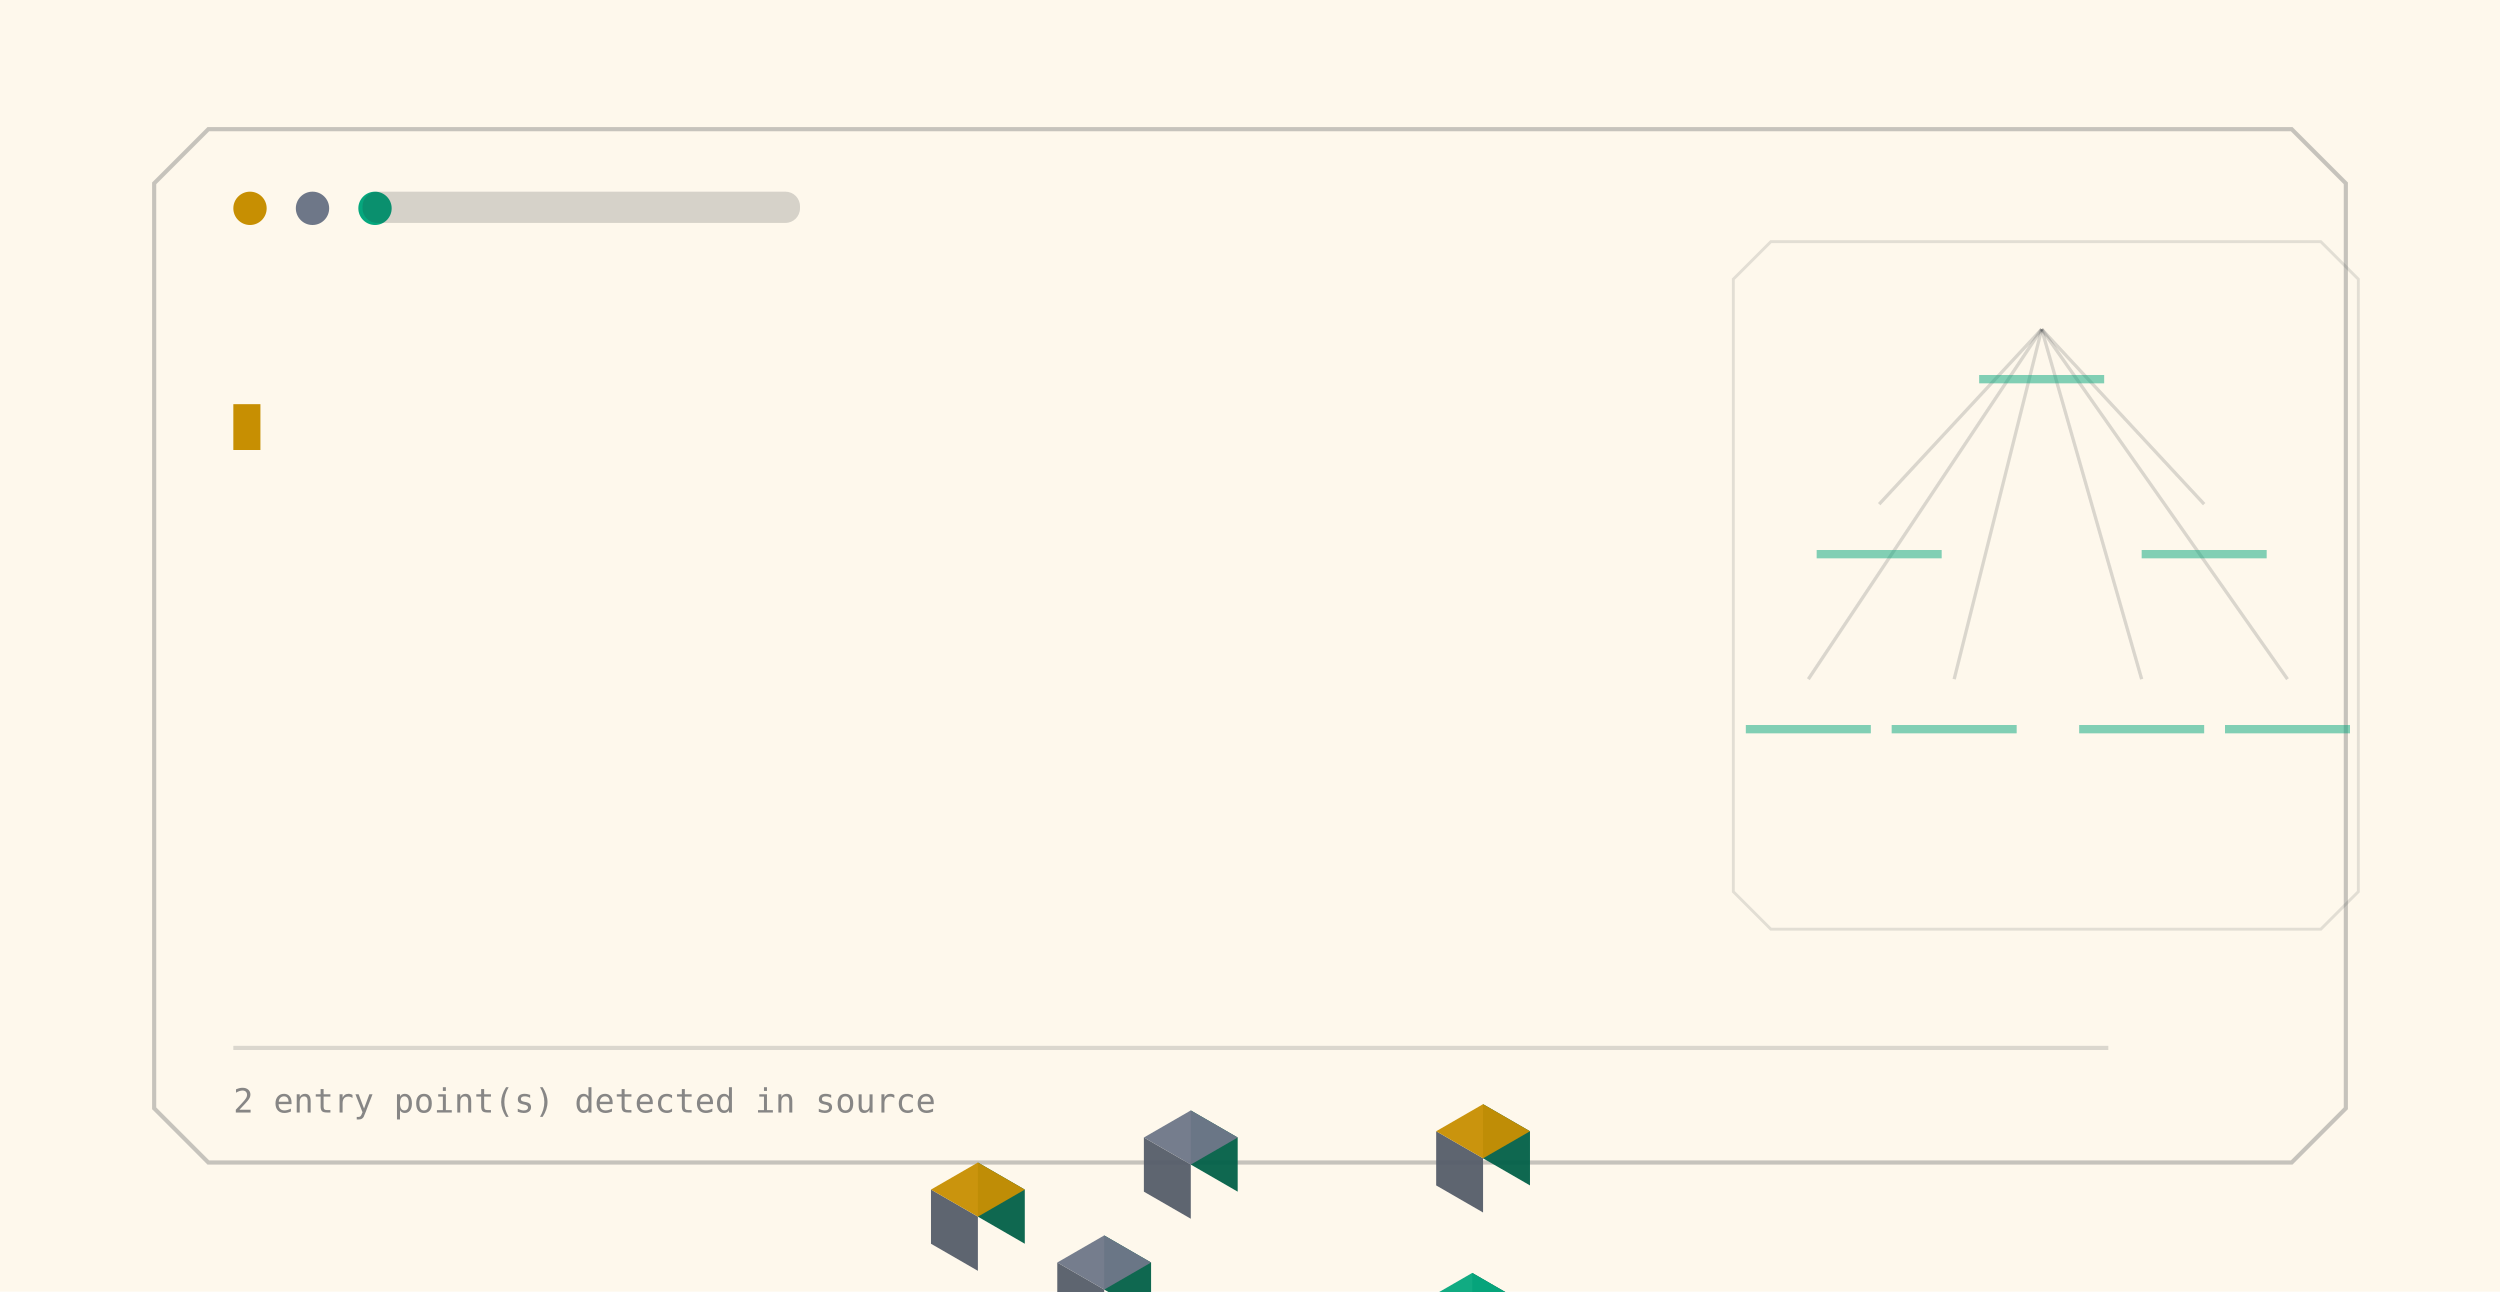
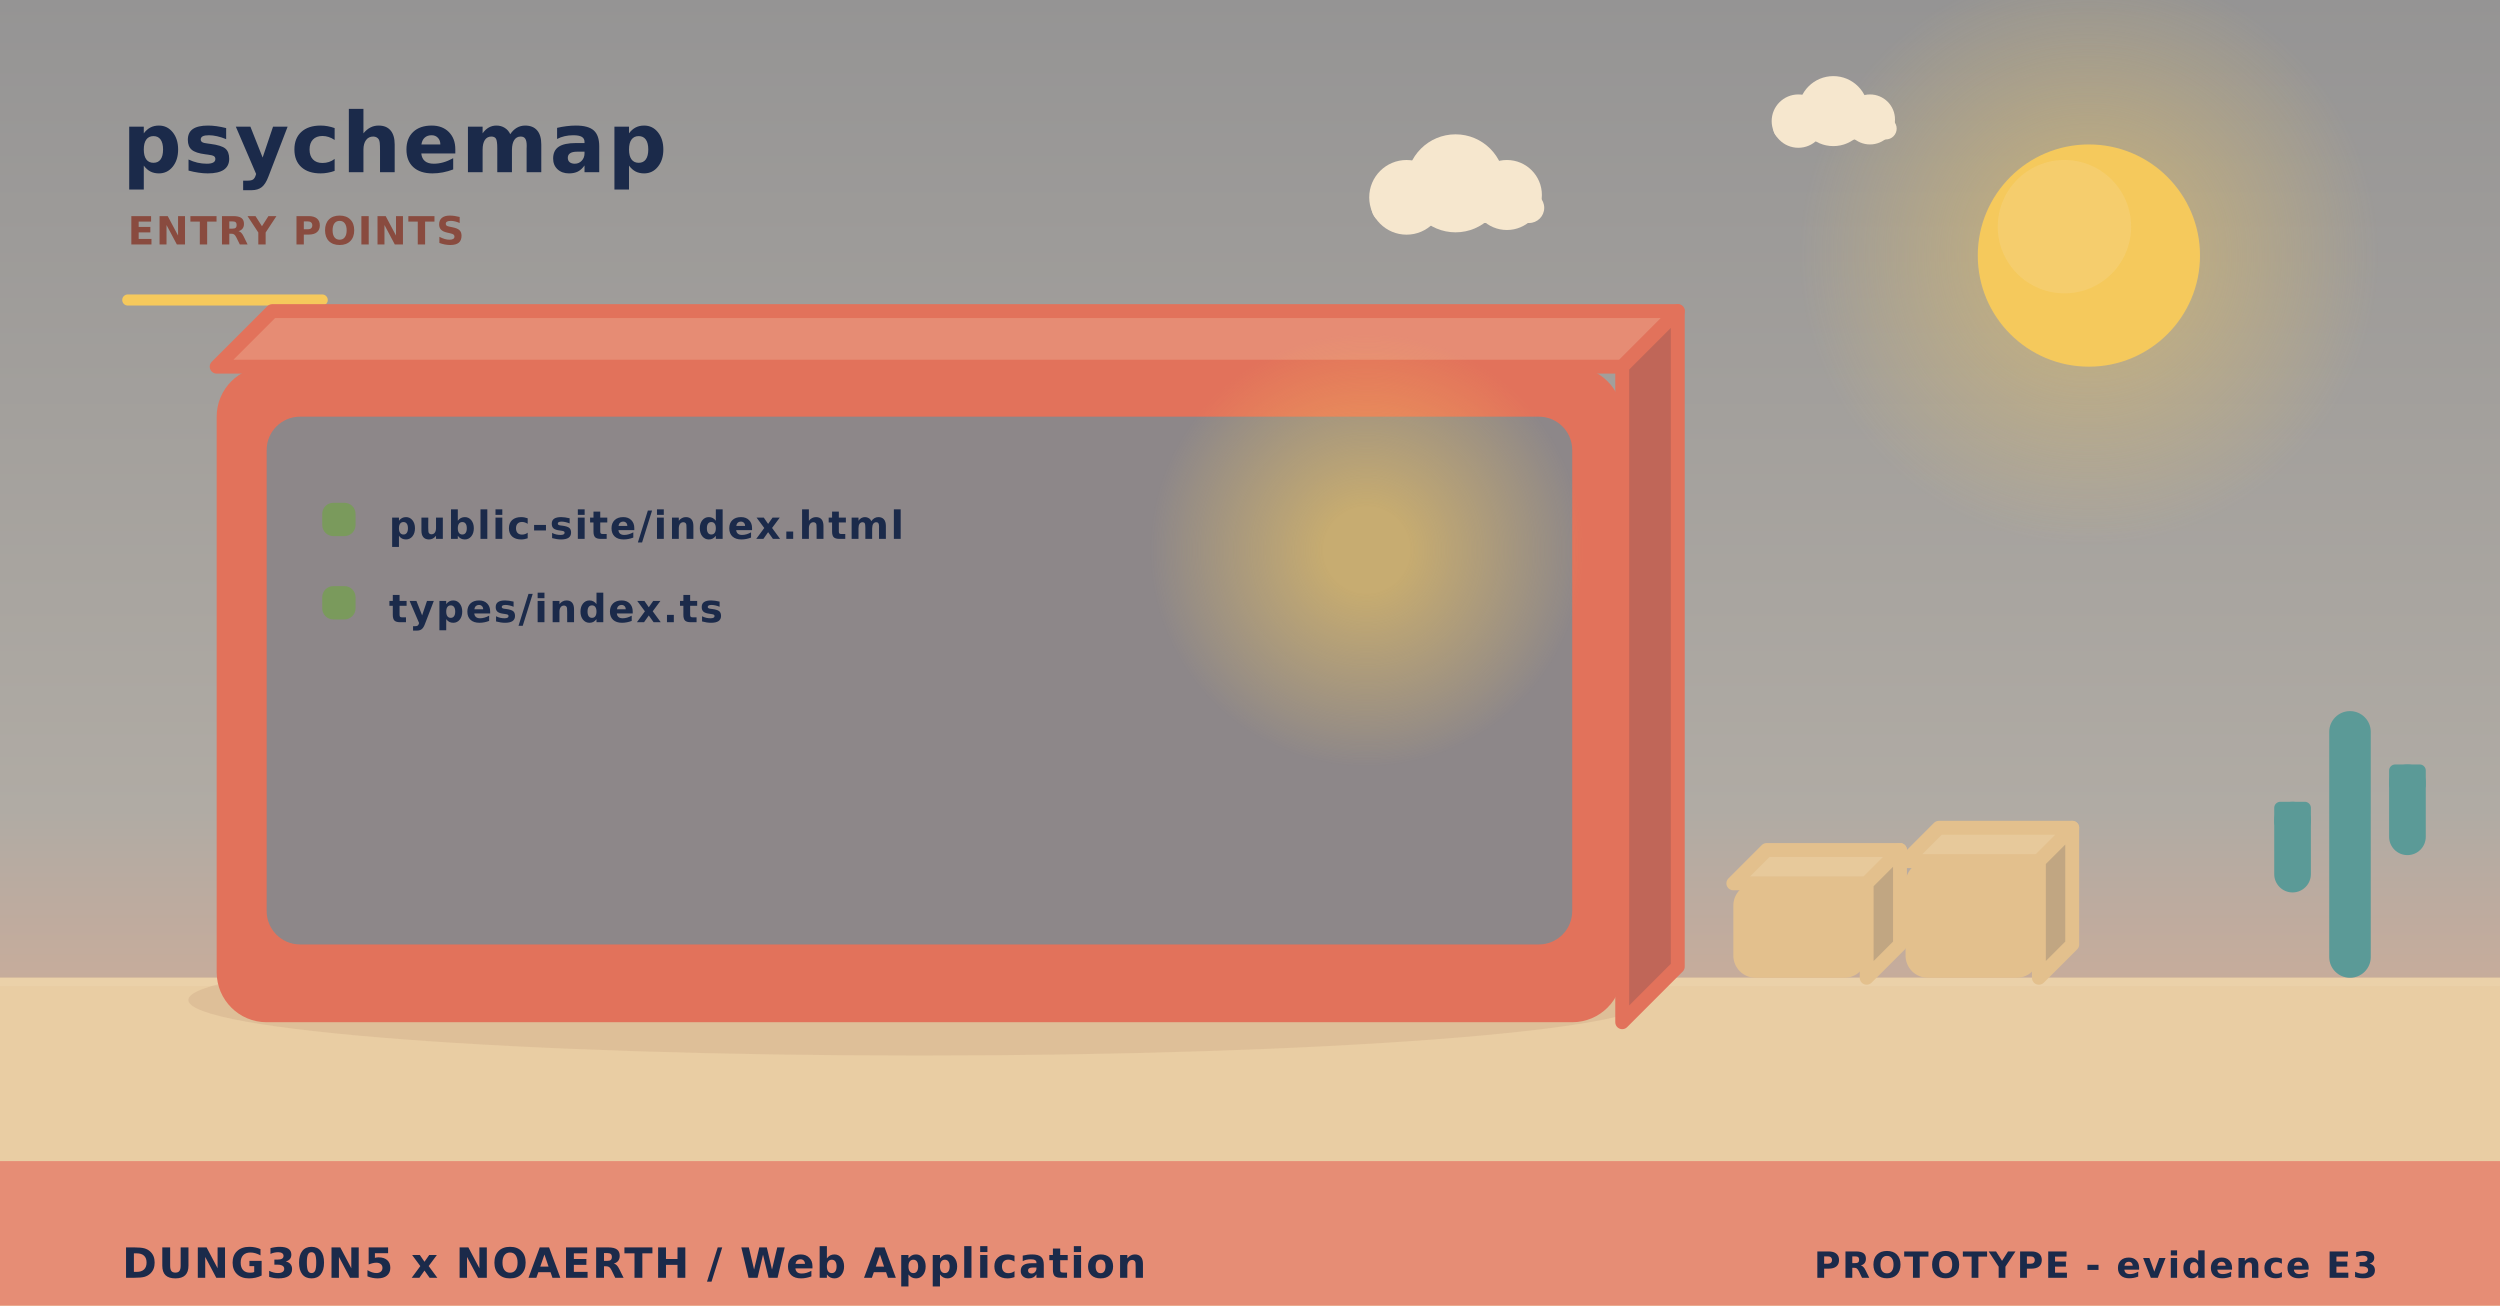
- <svg xmlns="http://www.w3.org/2000/svg" viewBox="0 0 1200 620" width="1200" height="620" role="img" aria-label="psychemap command surface">
-   <rect width="1200" height="620" fill="#fef8ec" />
-   <defs>
-     <linearGradient id="gt" x1="0" y1="0" x2="1" y2="1">
-       <stop offset="0%" stop-color="#c78f02" />
-       <stop offset="100%" stop-color="#6e7788" />
-     </linearGradient>
-   </defs>
-   <path d="M100.00,62.00 H1100.00 L1126.00,88.00 V532.00 L1100.00,558.00 H100.00 L74.00,532.00 V88.00 Z" fill="none" stroke="rgba(37,40,49,0.300)" stroke-width="2.00" opacity="0.85" />
-   <circle cx="120.00" cy="100.00" r="8.00" fill="#c78f02" opacity="1.00" />
-   <circle cx="150.00" cy="100.00" r="8.00" fill="#6e7788" opacity="1.00" />
-   <circle cx="180.00" cy="100.00" r="8.00" fill="#05a77d" opacity="1.00" />
-   <rect x="174.00" y="92.00" width="210.00" height="15.00" rx="7.00" fill="rgba(37,40,49,0.180)" opacity="1.00" />
-   <text x="112" y="148" font-family="ui-monospace,SFMono-Regular,Menlo,monospace" font-size="21" fill="rgba(37,40,49,0.800)" opacity="0">public-site/index.html<animate attributeName="opacity" values="0;1;1;0" dur="1.5s" begin="0.0s" repeatCount="indefinite" />
-   </text>
-   <text x="112" y="182" font-family="ui-monospace,SFMono-Regular,Menlo,monospace" font-size="21" fill="rgba(37,40,49,0.800)" opacity="0">types/index.ts<animate attributeName="opacity" values="0;1;1;0" dur="1.5s" begin="1.5s" repeatCount="indefinite" />
-   </text>
-   <rect x="112" y="194" width="13" height="22" fill="#c78f02">
-     <animate attributeName="opacity" values="1;0;1" dur="1.05s" begin="0s" repeatCount="indefinite" />
-   </rect>
-   <path d="M850.00,116.00 H1114.00 L1132.00,134.00 V428.00 L1114.00,446.00 H850.00 L832.00,428.00 V134.00 Z" fill="none" stroke="rgba(37,40,49,0.180)" stroke-width="1.40" opacity="0.70" />
-   <line x1="980.00" y1="158.00" x2="902.00" y2="242.00" stroke="rgba(37,40,49,0.300)" stroke-width="1.60" opacity="0.55" />
-   <line x1="980.00" y1="158.00" x2="1058.00" y2="242.00" stroke="rgba(37,40,49,0.300)" stroke-width="1.60" opacity="0.55" />
-   <line x1="980.00" y1="158.00" x2="868.00" y2="326.00" stroke="rgba(37,40,49,0.300)" stroke-width="1.60" opacity="0.55" />
-   <line x1="980.00" y1="158.00" x2="938.00" y2="326.00" stroke="rgba(37,40,49,0.300)" stroke-width="1.60" opacity="0.55" />
-   <line x1="980.00" y1="158.00" x2="1028.00" y2="326.00" stroke="rgba(37,40,49,0.300)" stroke-width="1.60" opacity="0.55" />
-   <line x1="980.00" y1="158.00" x2="1098.00" y2="326.00" stroke="rgba(37,40,49,0.300)" stroke-width="1.60" opacity="0.55" />
-   <polygon points="711.87,556.00 734.39,569.00 734.39,543.00 711.87,530.00" fill="#036148" opacity="0.95" />
-   <polygon points="689.36,569.00 711.87,582.00 711.87,556.00 689.36,543.00" fill="#565d6a" opacity="0.95" />
-   <polygon points="711.87,530.00 734.39,543.00 711.87,556.00 689.36,543.00" fill="#c78f02" opacity="0.95" />
+ <svg xmlns="http://www.w3.org/2000/svg" width="900" height="470" viewBox="0 0 900 470" role="img" aria-label="psychemap - how it is operated">
+   <linearGradient id="skyt" x1="0" y1="0" x2="0" y2="1">
+     <stop offset="0" stop-color="#959494" />
+     <stop offset="0.62" stop-color="#b0aba4" />
+     <stop offset="1" stop-color="#f3ad8a" />
+   </linearGradient>
+   <rect width="900" height="470" fill="url(#skyt)" />
+   <radialGradient id="sunt">
+     <stop offset="0.35" stop-color="#f5c95c" stop-opacity="0.34" />
+     <stop offset="1" stop-color="#f5c95c" stop-opacity="0" />
+   </radialGradient>
+   <circle cx="752" cy="92" r="104" fill="url(#sunt)" />
+   <circle cx="752" cy="92" r="40" fill="#f5c95c" />
+   <circle cx="743.2" cy="81.6" r="24" fill="#f5d27e" opacity="0.5" />
  <g>
-     <rect x="950.00" y="180.00" width="60.00" height="4.00" rx="0.00" fill="rgba(5,167,125,0.500)" opacity="1.00" />
-     <animate attributeName="opacity" values="0.25;1.0;0.25" dur="10.45s" begin="0.0s" repeatCount="indefinite" />
+     <circle cx="524" cy="66" r="17.64" fill="#f6e7ce" />
+     <circle cx="506.36" cy="71.04" r="13.44" fill="#f6e7ce" />
+     <circle cx="542.48" cy="70.2" r="12.6" fill="#f6e7ce" />
+     <rect x="493.76" y="69.36" width="62.16" height="10.92" rx="5.46" fill="#f6e7ce" />
+     <animateTransform attributeName="transform" type="translate" values="0 0;24 0;0 0" dur="36s" begin="0s" repeatCount="indefinite" />
  </g>
-   <polygon points="571.58,559.00 594.09,572.00 594.09,546.00 571.58,533.00" fill="#036148" opacity="0.95" />
-   <polygon points="549.06,572.00 571.58,585.00 571.58,559.00 549.06,546.00" fill="#565d6a" opacity="0.95" />
-   <polygon points="571.58,533.00 594.09,546.00 571.58,559.00 549.06,546.00" fill="#6e7788" opacity="0.95" />
  <g>
-     <rect x="872.00" y="264.00" width="60.00" height="4.00" rx="0.00" fill="rgba(5,167,125,0.500)" opacity="1.00" />
-     <animate attributeName="opacity" values="0.25;1.0;0.25" dur="10.45s" begin="0.4s" repeatCount="indefinite" />
+     <circle cx="660" cy="40" r="12.6" fill="#f6e7ce" />
+     <circle cx="647.4" cy="43.6" r="9.6" fill="#f6e7ce" />
+     <circle cx="673.2" cy="43" r="9" fill="#f6e7ce" />
+     <rect x="638.4" y="42.4" width="44.4" height="7.8" rx="3.9" fill="#f6e7ce" />
+     <animateTransform attributeName="transform" type="translate" values="0 0;-18 0;0 0" dur="46s" begin="3s" repeatCount="indefinite" />
  </g>
-   <polygon points="706.68,637.00 729.19,650.00 729.19,624.00 706.68,611.00" fill="#036148" opacity="0.95" />
-   <polygon points="684.16,650.00 706.68,663.00 706.68,637.00 684.16,624.00" fill="#565d6a" opacity="0.95" />
-   <polygon points="706.68,611.00 729.19,624.00 706.68,637.00 684.16,624.00" fill="#05a77d" opacity="0.95" />
+   <rect x="0" y="352" width="900" height="118" fill="#e9cda3" />
+   <rect x="0" y="352" width="900" height="3" fill="#ebd1a9" />
+   <text x="44" y="62" font-family="Verdana,DejaVu Sans,sans-serif" font-size="30" font-weight="700" letter-spacing="0.6" fill="#1b2a4a" text-anchor="start">psychemap</text>
+   <text x="46" y="88" font-family="Verdana,DejaVu Sans,sans-serif" font-size="14" font-weight="700" letter-spacing="0.6" fill="#894b3f" text-anchor="start">ENTRY POINTS</text>
+   <rect x="44" y="106" width="74" height="4" rx="2" fill="#f5c95c" />
+   <ellipse cx="331" cy="360" rx="263.2" ry="20" fill="rgba(138,90,68,0.11)" />
+   <path d="M78,132 L584,132 L604,112 L98,112 Z" fill="#e68c74" stroke="#e2725b" stroke-width="5" stroke-linejoin="round" />
+   <path d="M584,132 L604,112 L604,348 L584,368 Z" fill="#c06658" stroke="#e2725b" stroke-width="5" stroke-linejoin="round" />
+   <rect x="78" y="132" width="506" height="236" rx="18" fill="#e2725b" />
+   <rect x="96" y="150" width="470" height="190" rx="12" fill="#88888c" opacity="0.94" />
+   <radialGradient id="lamp89383">
+     <stop offset="0.2" stop-color="#f5c95c" stop-opacity="0.55" />
+     <stop offset="1" stop-color="#f5c95c" stop-opacity="0" />
+   </radialGradient>
+   <circle cx="492" cy="198" r="78" fill="url(#lamp89383)" />
+   <rect x="116" y="181" width="12" height="12" rx="4" fill="#7a9a5c" />
  <g>
-     <rect x="1028.00" y="264.00" width="60.00" height="4.00" rx="0.00" fill="rgba(5,167,125,0.500)" opacity="1.00" />
-     <animate attributeName="opacity" values="0.25;1.0;0.25" dur="10.45s" begin="0.8s" repeatCount="indefinite" />
+     <text x="140" y="194" font-family="Verdana,DejaVu Sans,sans-serif" font-size="14" font-weight="700" letter-spacing="0.6" fill="#1b2a4a" text-anchor="start">public-site/index.html</text>
+     <animateTransform attributeName="transform" type="translate" values="0 10;0 0" dur="0.7s" begin="0.4s" fill="freeze" />
  </g>
-   <polygon points="469.39,584.00 491.90,597.00 491.90,571.00 469.39,558.00" fill="#036148" opacity="0.95" />
-   <polygon points="446.87,597.00 469.39,610.00 469.39,584.00 446.87,571.00" fill="#565d6a" opacity="0.95" />
-   <polygon points="469.39,558.00 491.90,571.00 469.39,584.00 446.87,571.00" fill="#c78f02" opacity="0.95" />
+   <rect x="116" y="211" width="12" height="12" rx="4" fill="#7a9a5c" />
  <g>
-     <rect x="838.00" y="348.00" width="60.00" height="4.00" rx="0.00" fill="rgba(5,167,125,0.500)" opacity="1.00" />
-     <animate attributeName="opacity" values="0.25;1.0;0.25" dur="10.45s" begin="1.2s" repeatCount="indefinite" />
+     <text x="140" y="224" font-family="Verdana,DejaVu Sans,sans-serif" font-size="14" font-weight="700" letter-spacing="0.6" fill="#1b2a4a" text-anchor="start">types/index.ts</text>
+     <animateTransform attributeName="transform" type="translate" values="0 10;0 0" dur="0.7s" begin="0.7s" fill="freeze" />
  </g>
-   <polygon points="530.01,619.00 552.52,632.00 552.52,606.00 530.01,593.00" fill="#036148" opacity="0.95" />
-   <polygon points="507.49,632.00 530.01,645.00 530.01,619.00 507.49,606.00" fill="#565d6a" opacity="0.95" />
-   <polygon points="530.01,593.00 552.52,606.00 530.01,619.00 507.49,606.00" fill="#6e7788" opacity="0.95" />
-   <g>
-     <rect x="908.00" y="348.00" width="60.00" height="4.00" rx="0.00" fill="rgba(5,167,125,0.500)" opacity="1.00" />
-     <animate attributeName="opacity" values="0.25;1.0;0.25" dur="10.45s" begin="1.6s" repeatCount="indefinite" />
-   </g>
-   <polygon points="607.95,664.00 630.47,677.00 630.47,651.00 607.95,638.00" fill="#036148" opacity="0.95" />
-   <polygon points="585.43,677.00 607.95,690.00 607.95,664.00 585.43,651.00" fill="#565d6a" opacity="0.95" />
-   <polygon points="607.95,638.00 630.47,651.00 607.95,664.00 585.43,651.00" fill="#05a77d" opacity="0.95" />
-   <g>
-     <rect x="998.00" y="348.00" width="60.00" height="4.00" rx="0.00" fill="rgba(5,167,125,0.500)" opacity="1.00" />
-     <animate attributeName="opacity" values="0.25;1.0;0.25" dur="10.45s" begin="2.0s" repeatCount="indefinite" />
-   </g>
-   <polygon points="668.57,699.00 691.09,712.00 691.09,686.00 668.57,673.00" fill="#036148" opacity="0.95" />
-   <polygon points="646.05,712.00 668.57,725.00 668.57,699.00 646.05,686.00" fill="#565d6a" opacity="0.95" />
-   <polygon points="668.57,673.00 691.09,686.00 668.57,699.00 646.05,686.00" fill="#c78f02" opacity="0.95" />
-   <g>
-     <rect x="1068.00" y="348.00" width="60.00" height="4.00" rx="0.00" fill="rgba(5,167,125,0.500)" opacity="1.00" />
-     <animate attributeName="opacity" values="0.25;1.0;0.25" dur="10.45s" begin="2.4s" repeatCount="indefinite" />
-   </g>
-   <rect x="112.00" y="502.00" width="900.00" height="2.00" rx="0.00" fill="rgba(37,40,49,0.160)" opacity="1.00" />
-   <text x="112" y="534" font-family="ui-monospace,Menlo,monospace" font-size="16" fill="rgba(37,40,49,0.550)">2 entry point(s) detected in source</text>
+   <path d="M624,318 L672,318 L684,306 L636,306 Z" fill="#e7c99b" stroke="#e3c08d" stroke-width="5" stroke-linejoin="round" />
+   <path d="M672,318 L684,306 L684,340 L672,352 Z" fill="#c1a682" stroke="#e3c08d" stroke-width="5" stroke-linejoin="round" />
+   <rect x="624" y="318" width="48" height="34" rx="8" fill="#e3c08d" />
+   <path d="M686,310 L734,310 L746,298 L698,298 Z" fill="#e7c99b" stroke="#e3c08d" stroke-width="5" stroke-linejoin="round" />
+   <path d="M734,310 L746,298 L746,340 L734,352 Z" fill="#c1a682" stroke="#e3c08d" stroke-width="5" stroke-linejoin="round" />
+   <rect x="686" y="310" width="48" height="42" rx="8" fill="#e3c08d" />
+   <rect x="838.52" y="256" width="14.96" height="96" rx="7.48" fill="#5b9a97" />
+   <rect x="818.72" y="288.64" width="13.2" height="32.64" rx="6.6" fill="#5b9a97" />
+   <rect x="818.72" y="288.64" width="13.2" height="9.6" rx="2.2" fill="#5b9a97" />
+   <rect x="860.08" y="275.2" width="13.2" height="32.64" rx="6.6" fill="#5b9a97" />
+   <rect x="860.08" y="275.2" width="13.2" height="9.6" rx="2.2" fill="#5b9a97" />
+   <rect x="0" y="418" width="900" height="52" rx="0" fill="#e68972" opacity="0.94" />
+   <text x="44" y="460" font-family="Verdana,DejaVu Sans,sans-serif" font-size="15" font-weight="700" letter-spacing="0.6" fill="#1b2a4a" text-anchor="start">DUNG30N5 x NOAERTH  /  Web Application</text>
+   <text x="856" y="460" font-family="Verdana,DejaVu Sans,sans-serif" font-size="13" font-weight="700" letter-spacing="0.6" fill="#1b2a4a" text-anchor="end">PROTOTYPE  -  evidence E3</text>
</svg>
